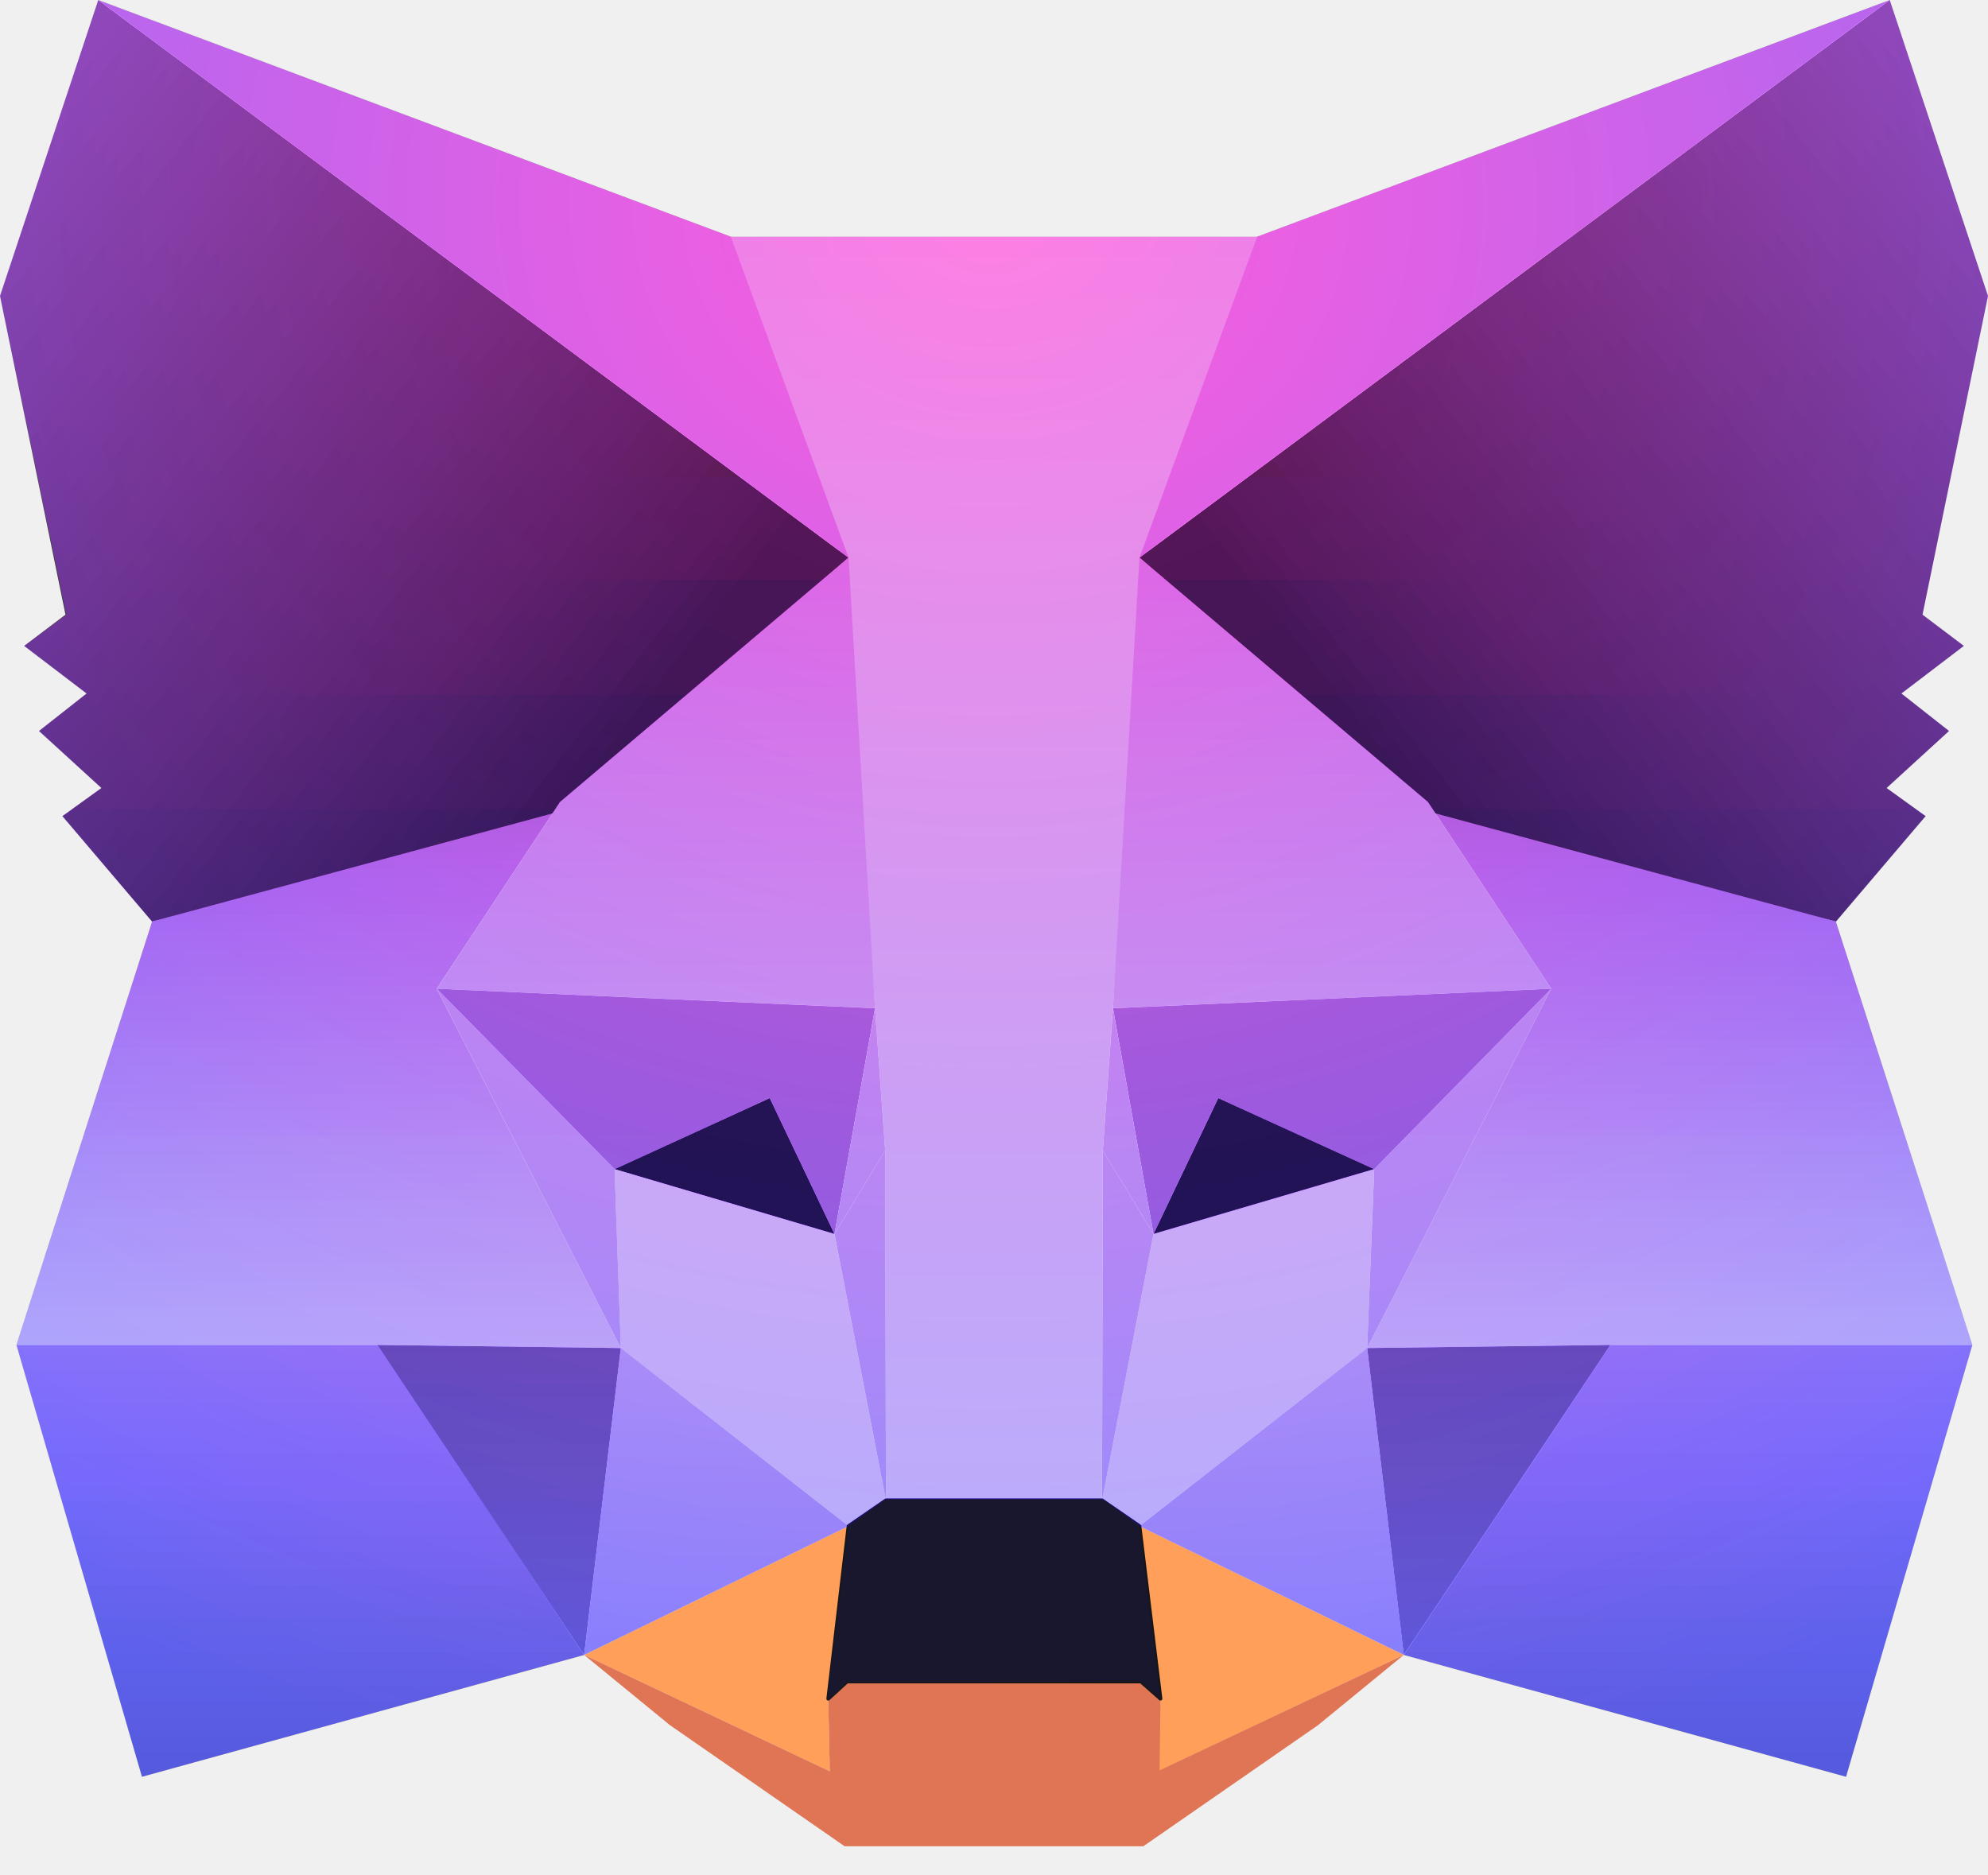
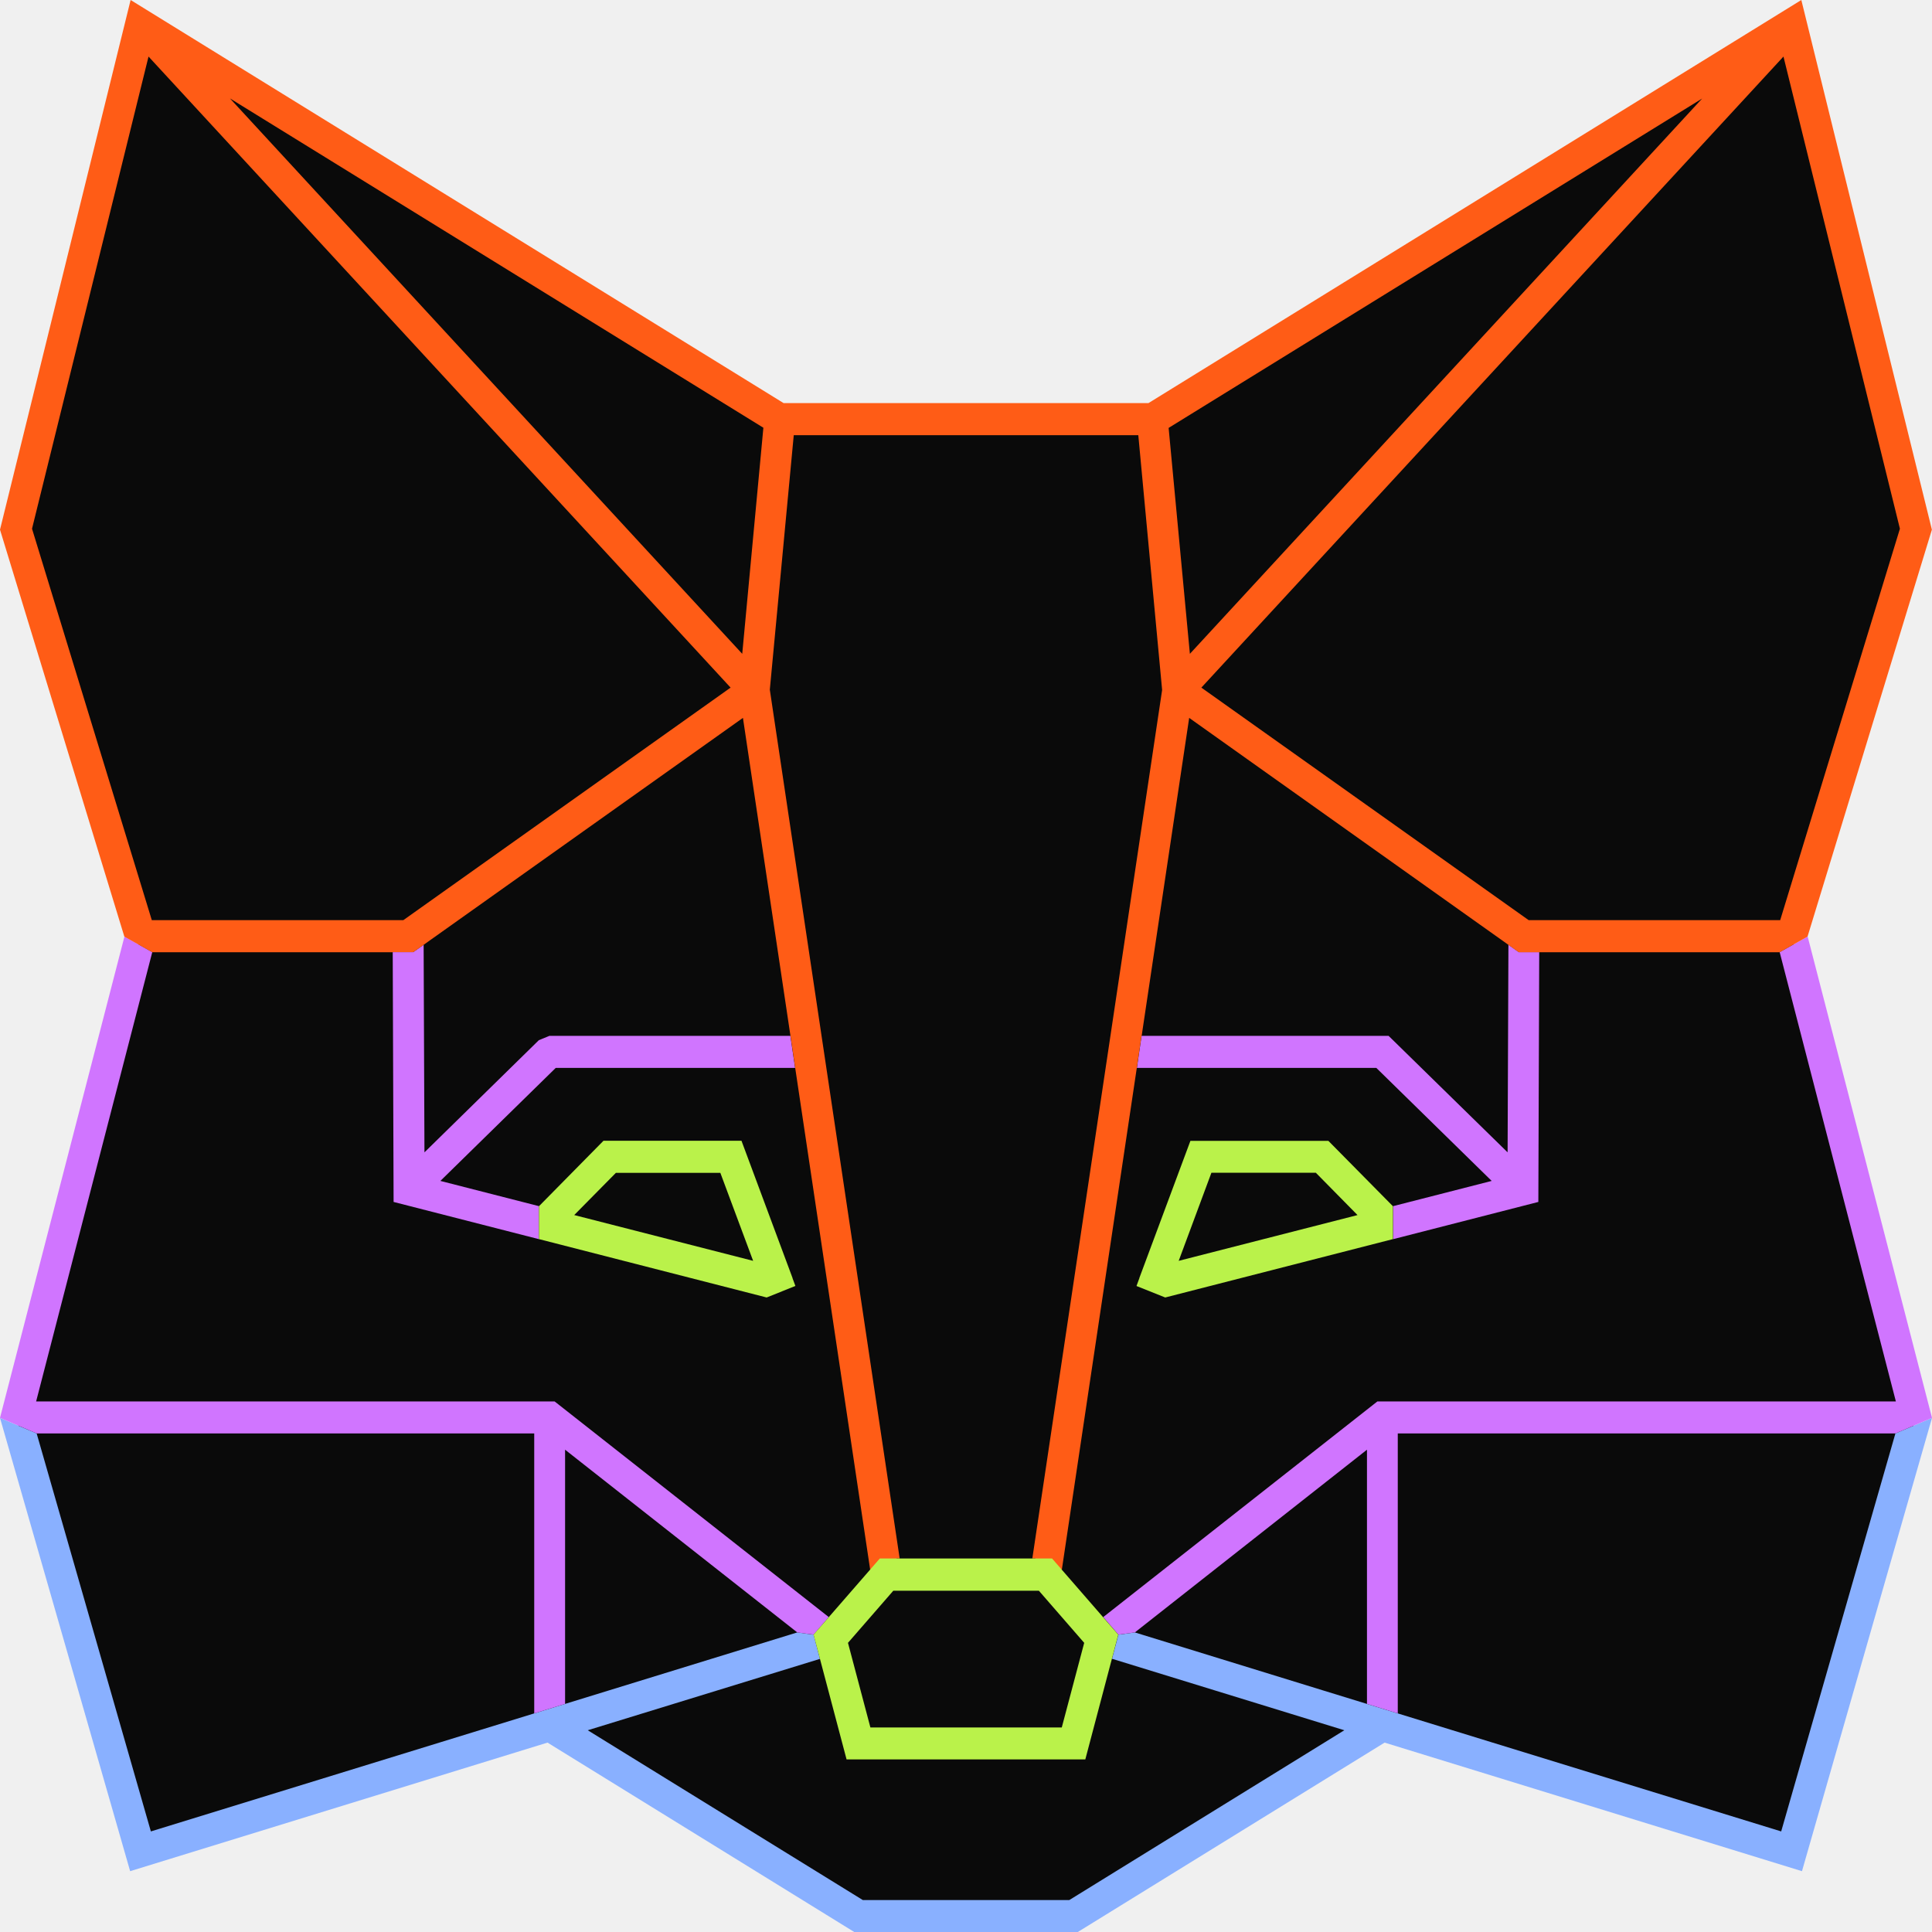
- <svg xmlns="http://www.w3.org/2000/svg" width="35" height="33" viewBox="0 0 35 33" fill="none">
-   <g clip-path="url(#clip0)">
-     <path d="M19.593 17.753L20.17 9.818L22.518 4.167H12.481L14.829 9.818L15.406 17.753L15.584 20.255L15.598 26.415H19.401L19.415 20.255L19.593 17.753Z" fill="url(#paint0_linear)" />
-     <path d="M32.322 16.226L25.141 14.122L27.31 17.408L24.07 23.734L28.354 23.679H34.725L32.322 16.226Z" fill="url(#paint1_linear)" />
-     <path d="M9.858 14.122L2.677 16.226L0.288 23.679H6.659L10.93 23.734L7.689 17.408L9.858 14.122Z" fill="url(#paint2_linear)" />
-     <path d="M20.308 21.726L19.401 26.415L20.06 26.869L24.07 23.734L24.193 20.585L20.308 21.726Z" fill="#ACACAC" />
-     <path d="M10.819 20.585L10.929 23.734L14.939 26.869L15.598 26.415L14.691 21.726L10.819 20.585Z" fill="#ACACAC" />
-     <path d="M33.847 10.822L35 5.211L33.27 0L20.061 9.818L24.99 14.245L32.323 16.226L33.902 14.369L33.215 13.874L34.314 12.87L33.476 12.21L34.575 11.372L33.847 10.822Z" fill="url(#paint3_linear)" />
-     <path d="M1.153 10.822L-0 5.211L1.73 0L14.939 9.818L10.01 14.245L2.677 16.226L1.098 14.369L1.785 13.874L0.686 12.87L1.524 12.21L0.425 11.372L1.153 10.822Z" fill="url(#paint4_linear)" />
-     <path d="M7.689 17.408L10.82 20.585L10.93 23.733L7.689 17.408Z" fill="#8D8D8D" />
-     <path d="M27.311 17.408L24.07 23.733L24.194 20.585L27.311 17.408Z" fill="#8D8D8D" />
-     <path d="M24.715 29.137L20.061 26.868L20.431 29.907L20.39 31.186L24.715 29.137Z" fill="#FF9F5A" />
-     <path d="M10.284 29.137L14.609 31.186L14.582 29.907L14.939 26.868L10.284 29.137Z" fill="#FF9F5A" />
-     <path d="M28.354 23.679L24.715 29.138L32.501 31.283L34.725 23.679H28.354Z" fill="url(#paint5_linear)" />
-     <path d="M0.289 23.679L2.499 31.283L10.285 29.138L6.66 23.679H0.289Z" fill="url(#paint6_linear)" />
-     <path d="M1.73 0L14.939 9.818L12.866 4.166L1.73 0Z" fill="#757575" />
-     <path d="M22.134 4.166L20.061 9.818L33.27 0L22.134 4.166Z" fill="#757575" />
-     <path d="M9.858 14.121L7.689 17.408L15.406 17.751L14.939 9.817L9.858 14.121Z" fill="url(#paint7_linear)" />
-     <path d="M25.141 14.121L20.061 9.817L19.594 17.751L27.311 17.408L25.141 14.121Z" fill="url(#paint8_linear)" />
-     <path d="M10.284 29.137L14.939 26.869L10.93 23.733L10.284 29.137Z" fill="url(#paint9_linear)" />
-     <path d="M20.061 26.869L24.716 29.137L24.07 23.733L20.061 26.869Z" fill="url(#paint10_linear)" />
-     <path d="M24.07 23.734L24.715 29.138L28.354 23.679L24.07 23.734Z" fill="url(#paint11_linear)" />
-     <path d="M10.93 23.734L10.284 29.138L6.646 23.679L10.93 23.734Z" fill="url(#paint12_linear)" />
-     <path d="M27.311 17.408L19.594 17.752L20.308 21.726L21.447 19.333L24.194 20.585L27.311 17.408Z" fill="#666666" />
-     <path d="M10.82 20.585L13.552 19.333L14.692 21.726L15.406 17.752L7.689 17.408L10.82 20.585Z" fill="#666666" />
-     <path d="M20.308 21.726L19.416 20.255L19.594 17.752L20.308 21.726Z" fill="#8D8D8D" />
-     <path d="M14.692 21.726L15.406 17.752L15.584 20.255L14.692 21.726Z" fill="#8D8D8D" />
-     <path d="M19.416 20.255L20.308 21.726L19.402 26.415L19.416 20.255Z" fill="#8D8D8D" />
-     <path d="M15.584 20.255L15.598 26.415L14.692 21.726L15.584 20.255Z" fill="#8D8D8D" />
-     <path d="M20.415 31.169L20.431 29.907L20.088 29.604H14.912L14.582 29.907L14.609 31.186L10.284 29.137L11.795 30.374L14.87 32.506H20.129L23.205 30.374L24.715 29.137L20.415 31.169Z" fill="#DF7554" />
-     <path d="M20.061 26.869L19.402 26.415H15.598L14.939 26.869L14.582 29.908L14.912 29.605H20.088L20.431 29.908L20.061 26.869Z" fill="#161616" stroke="#161616" stroke-width="0.066" stroke-miterlimit="10" stroke-linejoin="round" />
-     <path d="M21.448 19.333L20.308 21.726L24.194 20.584L21.448 19.333Z" fill="#161616" />
-     <path d="M13.552 19.333L14.692 21.726L10.82 20.584L13.552 19.333Z" fill="#161616" />
-     <path d="M33.901 14.369L33.215 13.874L34.313 12.87L33.476 12.21L34.574 11.372L33.847 10.822L35 5.211L33.27 0L22.134 4.166H12.866L1.73 0L0 5.211L1.167 10.822L0.426 11.372L1.524 12.21L0.687 12.87L1.785 13.874L1.098 14.369L2.678 16.226L0.288 23.678L2.499 31.282L10.284 29.137L14.939 26.869L14.559 29.943L14.912 29.619L20.088 29.605L20.431 29.907L20.061 26.869L24.716 29.137L32.501 31.282L34.725 23.678L32.322 16.226L33.901 14.369Z" fill="url(#paint13_linear)" fill-opacity="0.1" style="mix-blend-mode:color-dodge" />
-     <path d="M33.901 14.369L33.215 13.874L34.313 12.87L33.476 12.21L34.574 11.372L33.847 10.822L35 5.211L33.27 0L22.134 4.166H12.866L1.73 0L0 5.211L1.167 10.822L0.426 11.372L1.524 12.21L0.687 12.87L1.785 13.874L1.098 14.369L2.678 16.226L0.288 23.678L2.499 31.282L10.284 29.137L14.939 26.869L15.585 26.401H16.546H18.468H19.429L20.061 26.869L24.716 29.137L32.501 31.282L34.725 23.678L32.322 16.226L33.901 14.369Z" fill="url(#paint14_radial)" style="mix-blend-mode:overlay" />
-   </g>
-   <defs>
-     <linearGradient id="paint0_linear" x1="17.5" y1="4.167" x2="17.5" y2="26.415" gradientUnits="userSpaceOnUse">
-       <stop stop-color="#8F8F8F" />
-       <stop offset="1" stop-color="#AEAEAE" />
-     </linearGradient>
-     <linearGradient id="paint1_linear" x1="29.397" y1="14.122" x2="29.397" y2="23.734" gradientUnits="userSpaceOnUse">
-       <stop stop-color="#696969" />
-       <stop offset="1" stop-color="#A6A6A6" />
-     </linearGradient>
-     <linearGradient id="paint2_linear" x1="5.609" y1="14.122" x2="5.609" y2="23.734" gradientUnits="userSpaceOnUse">
-       <stop stop-color="#696969" />
-       <stop offset="1" stop-color="#A6A6A6" />
-     </linearGradient>
-     <linearGradient id="paint3_linear" x1="24.372" y1="13.476" x2="36.95" y2="3.661" gradientUnits="userSpaceOnUse">
-       <stop stop-color="#1B1B1B" />
-       <stop offset="1" stop-color="#565656" />
-     </linearGradient>
-     <linearGradient id="paint4_linear" x1="10.627" y1="13.476" x2="-1.95" y2="3.661" gradientUnits="userSpaceOnUse">
-       <stop stop-color="#1B1B1B" />
-       <stop offset="1" stop-color="#565656" />
-     </linearGradient>
-     <linearGradient id="paint5_linear" x1="29.72" y1="23.679" x2="29.72" y2="31.283" gradientUnits="userSpaceOnUse">
-       <stop stop-color="#787878" />
-       <stop offset="1" stop-color="#5E5E5E" />
-     </linearGradient>
-     <linearGradient id="paint6_linear" x1="5.287" y1="23.679" x2="5.287" y2="31.283" gradientUnits="userSpaceOnUse">
-       <stop stop-color="#787878" />
-       <stop offset="1" stop-color="#5E5E5E" />
-     </linearGradient>
-     <linearGradient id="paint7_linear" x1="11.547" y1="9.817" x2="11.547" y2="17.751" gradientUnits="userSpaceOnUse">
-       <stop stop-color="#7A7A7A" />
-       <stop offset="1" stop-color="#949494" />
-     </linearGradient>
-     <linearGradient id="paint8_linear" x1="23.452" y1="9.817" x2="23.452" y2="17.751" gradientUnits="userSpaceOnUse">
-       <stop stop-color="#7A7A7A" />
-       <stop offset="1" stop-color="#949494" />
-     </linearGradient>
-     <linearGradient id="paint9_linear" x1="12.612" y1="32.396" x2="12.612" y2="-3.335" gradientUnits="userSpaceOnUse">
-       <stop stop-color="#7A7C7D" />
-       <stop offset="1" stop-color="#CECECF" />
-     </linearGradient>
-     <linearGradient id="paint10_linear" x1="22.388" y1="32.396" x2="22.388" y2="-3.335" gradientUnits="userSpaceOnUse">
-       <stop stop-color="#7A7C7D" />
-       <stop offset="1" stop-color="#CECECF" />
-     </linearGradient>
-     <linearGradient id="paint11_linear" x1="26.212" y1="16.721" x2="26.212" y2="30.869" gradientUnits="userSpaceOnUse">
-       <stop stop-color="#3E3E3E" />
-       <stop offset="1" stop-color="#616161" />
-     </linearGradient>
-     <linearGradient id="paint12_linear" x1="8.788" y1="16.721" x2="8.788" y2="30.869" gradientUnits="userSpaceOnUse">
-       <stop stop-color="#3E3E3E" />
-       <stop offset="1" stop-color="#616161" />
-     </linearGradient>
-     <linearGradient id="paint13_linear" x1="17.438" y1="4.125" x2="17.438" y2="34.101" gradientUnits="userSpaceOnUse">
-       <stop stop-color="#FF60DC" />
-       <stop offset="1" stop-color="#6B71FF" />
-     </linearGradient>
-     <radialGradient id="paint14_radial" cx="0" cy="0" r="1" gradientUnits="userSpaceOnUse" gradientTransform="translate(17.4382 3.50637) rotate(90) scale(28.876 32.3077)">
-       <stop stop-color="#FF60DC" />
-       <stop offset="1" stop-color="#6B71FF" />
-     </radialGradient>
-     <clipPath id="clip0">
-       <rect width="35" height="32.575" fill="white" />
-     </clipPath>
-   </defs>
+ <svg xmlns="http://www.w3.org/2000/svg" width="33" height="33" viewBox="0 0 33 33" fill="none">
+   <path d="M30.6 31.622L23.609 29.473L18.338 32.727H14.659L9.385 29.473L2.398 31.622L0.273 24.213L2.399 15.99L0.273 9.038L2.398 0.422L13.316 7.158H19.682L30.6 0.422L32.726 9.038L30.6 15.99L32.726 24.213L30.6 31.622Z" fill="#0A0A0A" />
+   <path d="M32.375 24.484L30.424 31.282L23.874 29.266L23.348 29.104L22.597 28.873L19.384 27.883L19.103 27.922L18.994 28.333L22.962 29.554L18.265 32.454H14.737L10.039 29.554L14.005 28.335L13.897 27.922L13.618 27.883L9.652 29.104L9.125 29.266L2.577 31.282L0.626 24.484L0 24.219L2.223 31.961L9.352 29.765L14.591 33H18.41L23.65 29.765L30.779 31.961L33 24.219L32.375 24.484Z" fill="#89B0FF" />
+   <path d="M9.125 24.484V29.266L9.652 29.104V24.762L13.618 27.883L13.897 27.921L14.156 27.621L9.474 23.938H0.617L2.601 16.263L2.126 15.996L0 24.218L0.626 24.484H9.125Z" fill="#D075FF" />
+   <path d="M25.479 20.171L23.795 20.602V21.166L26.276 20.53L26.291 16.263H25.942L25.765 16.137L25.751 19.683L23.718 17.693H19.501H19.499L19.419 18.241H23.509L25.479 20.171Z" fill="#D075FF" />
+   <path d="M9.206 21.166V20.602L7.522 20.171L9.492 18.241H13.581L13.5 17.693H9.385L9.204 17.767L7.25 19.683L7.236 16.137L7.059 16.263H6.708L6.723 20.53L9.206 21.166Z" fill="#D075FF" />
+   <path d="M30.398 16.263L32.383 23.938H23.526L18.844 27.621L19.103 27.921L19.384 27.883L23.349 24.762V29.104L23.875 29.266V24.484H32.376L33 24.218L30.876 15.996L30.398 16.263Z" fill="#D075FF" />
+   <path d="M6.708 16.263H7.059L7.236 16.138L12.69 12.262L13.502 17.695L13.583 18.243L14.863 26.811L15.319 26.62H15.367L13.149 11.78L13.558 7.433H19.443L19.85 11.785L17.633 26.62H17.68L18.137 26.811L19.417 18.243L19.498 17.695H19.5L20.312 12.262L25.764 16.138L25.941 16.265H30.398L30.874 15.998L32.998 9.047L30.768 0L19.617 6.885H13.384L2.231 0L0 9.047L2.124 15.998L2.6 16.265H6.706L6.708 16.263ZM32.452 9.031L30.407 15.717H26.111L20.52 11.745L30.463 0.966L32.452 9.031ZM29.074 1.683L20.324 11.168L19.961 7.309L29.074 1.683ZM13.039 7.307L12.678 11.168L3.928 1.681L13.039 7.306V7.307ZM0.547 9.031L2.537 0.966L12.479 11.745L6.889 15.717H2.593L0.547 9.031Z" fill="#FF5C16" />
+   <path d="M17.973 26.62H15.028L13.896 27.921L14.46 30.052H18.538L19.101 27.921L17.97 26.62H17.973ZM18.136 29.506H14.867L14.484 28.061L15.258 27.171H17.745L18.519 28.061L18.136 29.506Z" fill="#BAF24A" />
+   <path d="M13.586 21.965L13.537 21.833V21.829L12.665 19.485H10.308L9.206 20.603V21.165L13.095 22.162L13.586 21.965ZM10.522 20.033H12.304L12.864 21.536L9.808 20.754L10.52 20.033H10.522Z" fill="#BAF24A" />
+   <path d="M19.903 22.162L23.792 21.165V20.603L22.69 19.487H20.333L19.461 21.829V21.833L19.412 21.966L19.903 22.162ZM23.189 20.754L20.133 21.536L20.692 20.031H22.475L23.187 20.754H23.189Z" fill="#BAF24A" />
</svg>
